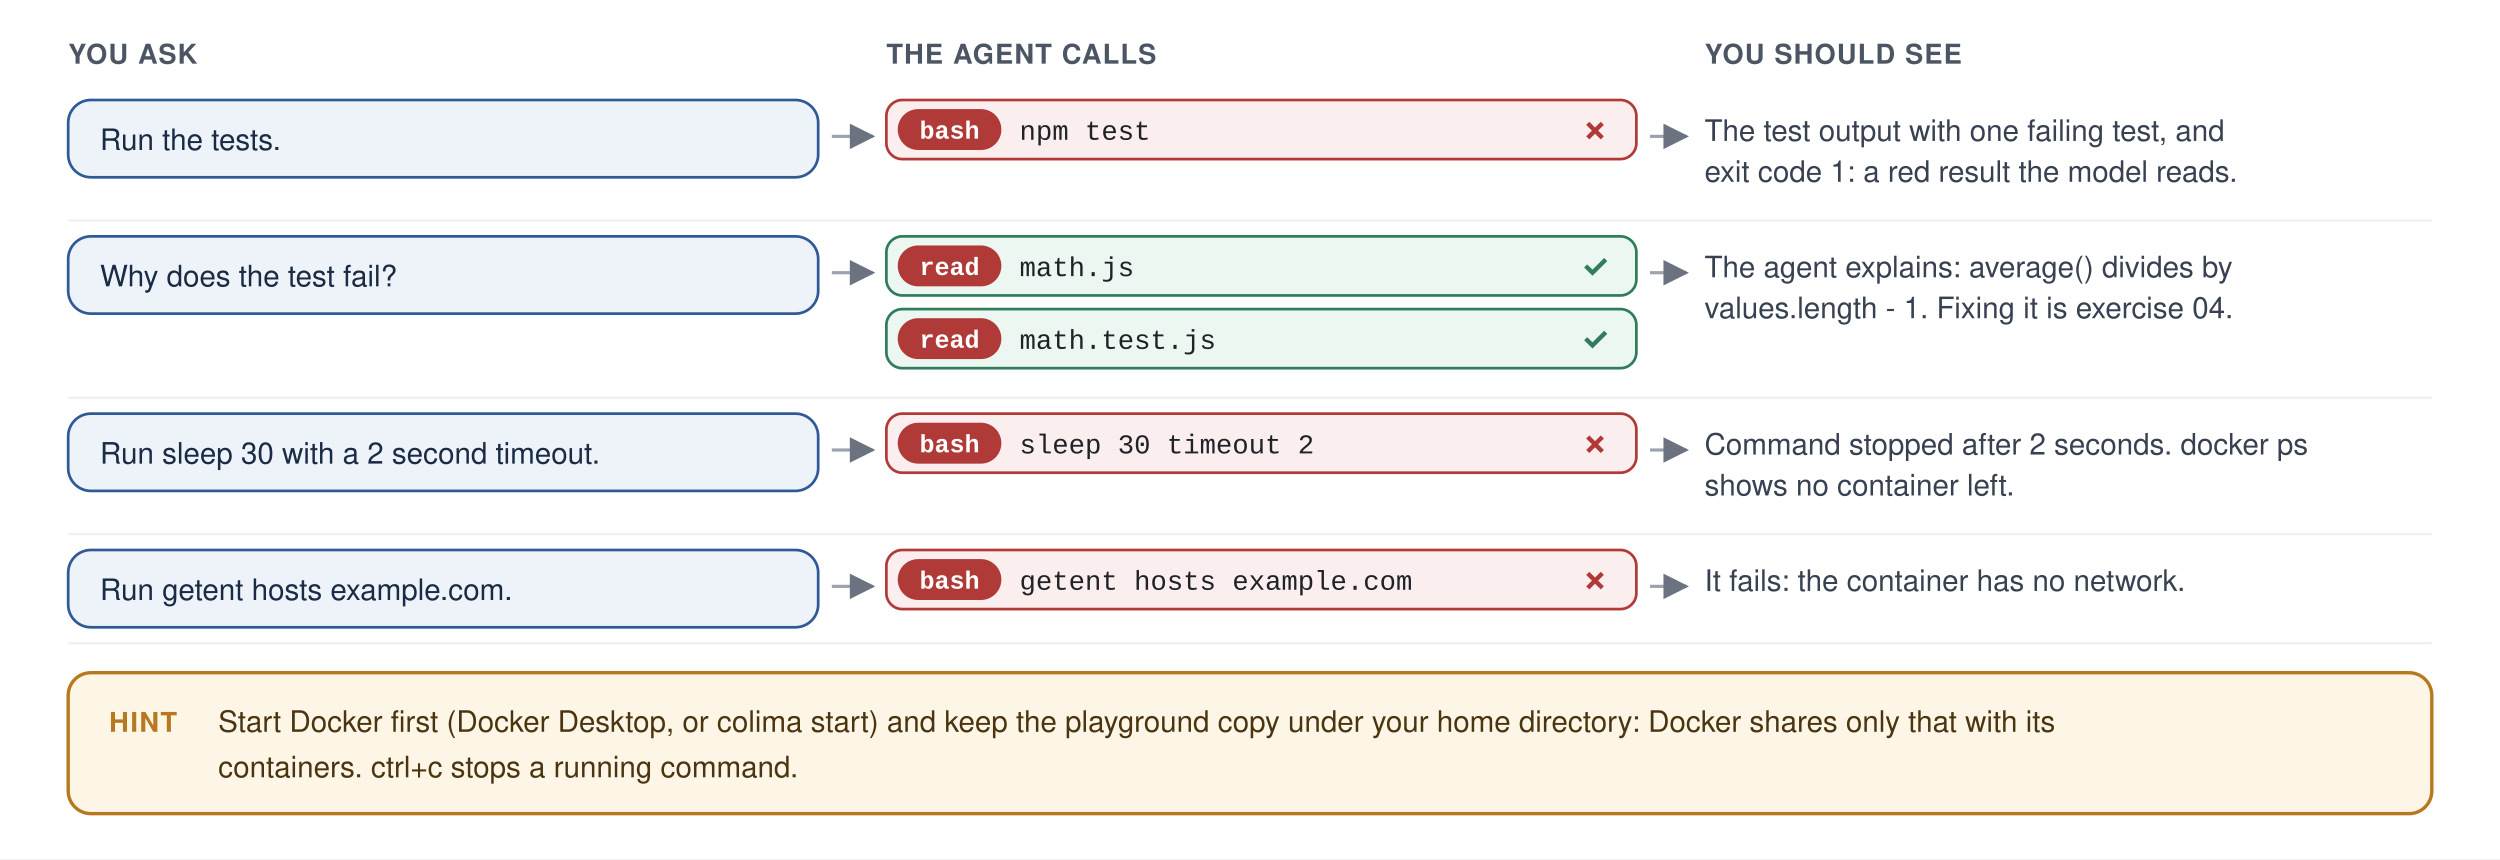
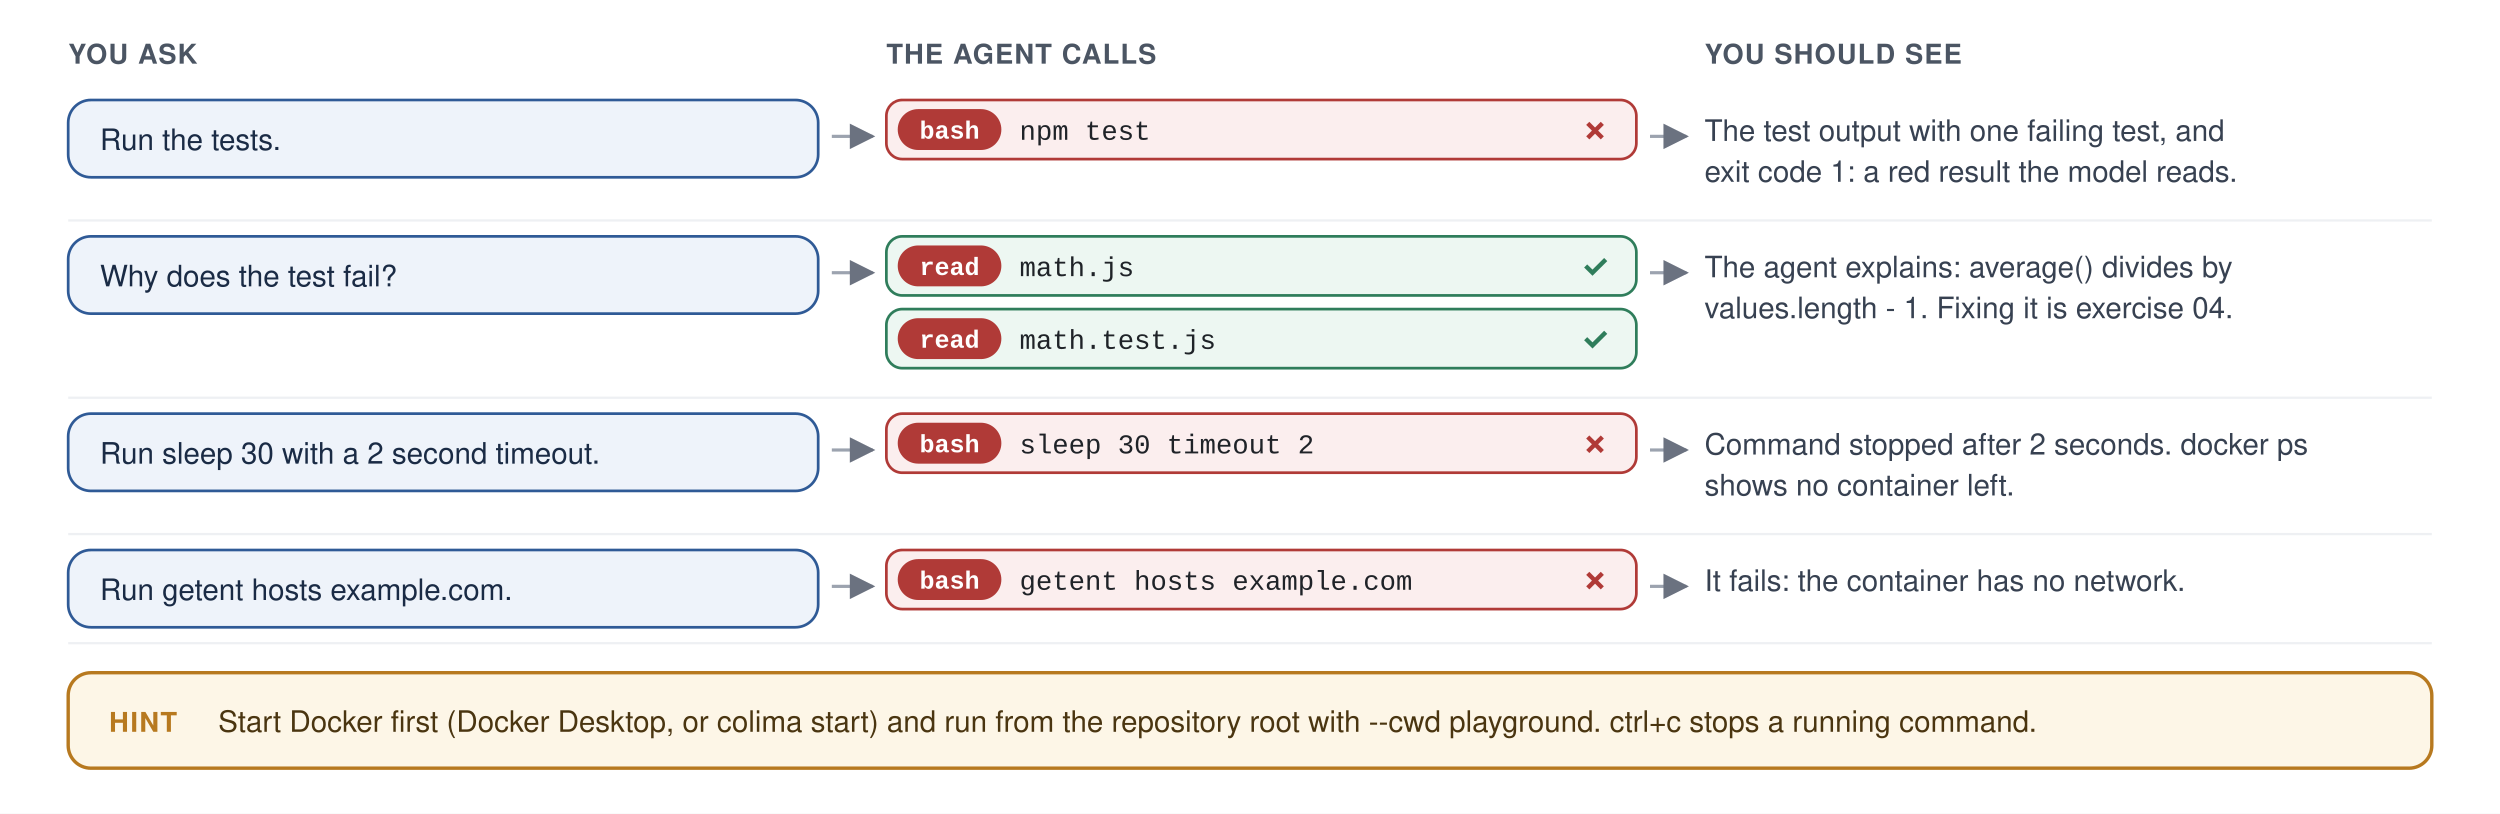
- <svg xmlns="http://www.w3.org/2000/svg" width="1100" height="378" viewBox="0 0 1100 378" font-family="-apple-system, 'Segoe UI', Helvetica, Arial, sans-serif" font-size="14">
+ <svg xmlns="http://www.w3.org/2000/svg" width="1100" height="358" viewBox="0 0 1100 358" font-family="-apple-system, 'Segoe UI', Helvetica, Arial, sans-serif" font-size="14">
  <defs>
    <marker id="arrow" viewBox="0 0 10 10" refX="9" refY="5" markerWidth="8" markerHeight="8" orient="auto-start-reverse">
      <path d="M 0 0 L 10 5 L 0 10 z" fill="#6b7280" />
    </marker>
  </defs>
  <rect width="100%" height="100%" fill="#ffffff" />
  <text x="30" y="28" fill="#4b5563" font-size="12" font-weight="700" letter-spacing="0.5">YOU ASK</text>
  <text x="390" y="28" fill="#4b5563" font-size="12" font-weight="700" letter-spacing="0.5">THE AGENT CALLS</text>
  <text x="750" y="28" fill="#4b5563" font-size="12" font-weight="700" letter-spacing="0.5">YOU SHOULD SEE</text>
  <rect x="30" y="44" width="330" height="34" rx="10" fill="#eef3fa" stroke="#2f5a96" stroke-width="1.2" />
  <text x="44" y="66" fill="#1a2b45" font-size="13" font-weight="400" text-anchor="start">Run the tests.</text>
  <rect x="390" y="44" width="330" height="26" rx="7" fill="#fbeeee" stroke="#b03a37" stroke-width="1.2" />
  <rect x="395" y="48" width="45.6" height="18" rx="9" fill="#b03a37" />
  <text x="417.8" y="61" fill="#fff" font-size="11" font-weight="700" text-anchor="middle" font-family="ui-monospace, SFMono-Regular, Menlo, Consolas, 'Liberation Mono', monospace">bash</text>
  <text x="448.6" y="61.5" fill="#1f2328" font-size="12" font-family="ui-monospace, SFMono-Regular, Menlo, Consolas, 'Liberation Mono', monospace">npm test</text>
  <text x="708" y="62" fill="#b03a37" font-size="14" font-weight="700" text-anchor="end">✗</text>
  <text x="750" y="62" fill="#374151" font-size="13" font-weight="400" text-anchor="start">The test output with one failing test, and</text>
  <text x="750" y="80" fill="#374151" font-size="13" font-weight="400" text-anchor="start">exit code 1: a red result the model reads.</text>
  <line x1="366" y1="60" x2="384" y2="60" stroke="#9ca3af" stroke-width="1.4" marker-end="url(#arrow)" />
  <line x1="726" y1="60" x2="742" y2="60" stroke="#9ca3af" stroke-width="1.4" marker-end="url(#arrow)" />
  <line x1="30" y1="97" x2="1070" y2="97" stroke="#eef0f3" />
  <rect x="30" y="104" width="330" height="34" rx="10" fill="#eef3fa" stroke="#2f5a96" stroke-width="1.2" />
  <text x="44" y="126" fill="#1a2b45" font-size="13" font-weight="400" text-anchor="start">Why does the test fail?</text>
  <rect x="390" y="104" width="330" height="26" rx="7" fill="#edf7f2" stroke="#2f7d5b" stroke-width="1.2" />
  <rect x="395" y="108" width="45.6" height="18" rx="9" fill="#b03a37" />
  <text x="417.8" y="121" fill="#fff" font-size="11" font-weight="700" text-anchor="middle" font-family="ui-monospace, SFMono-Regular, Menlo, Consolas, 'Liberation Mono', monospace">read</text>
  <text x="448.6" y="121.5" fill="#1f2328" font-size="12" font-family="ui-monospace, SFMono-Regular, Menlo, Consolas, 'Liberation Mono', monospace">math.js</text>
  <text x="708" y="122" fill="#2f7d5b" font-size="14" font-weight="700" text-anchor="end">✓</text>
  <rect x="390" y="136" width="330" height="26" rx="7" fill="#edf7f2" stroke="#2f7d5b" stroke-width="1.2" />
  <rect x="395" y="140" width="45.6" height="18" rx="9" fill="#b03a37" />
  <text x="417.8" y="153" fill="#fff" font-size="11" font-weight="700" text-anchor="middle" font-family="ui-monospace, SFMono-Regular, Menlo, Consolas, 'Liberation Mono', monospace">read</text>
  <text x="448.6" y="153.5" fill="#1f2328" font-size="12" font-family="ui-monospace, SFMono-Regular, Menlo, Consolas, 'Liberation Mono', monospace">math.test.js</text>
  <text x="708" y="154" fill="#2f7d5b" font-size="14" font-weight="700" text-anchor="end">✓</text>
  <text x="750" y="122" fill="#374151" font-size="13" font-weight="400" text-anchor="start">The agent explains: average() divides by</text>
  <text x="750" y="140" fill="#374151" font-size="13" font-weight="400" text-anchor="start">values.length - 1. Fixing it is exercise 04.</text>
  <line x1="366" y1="120" x2="384" y2="120" stroke="#9ca3af" stroke-width="1.4" marker-end="url(#arrow)" />
  <line x1="726" y1="120" x2="742" y2="120" stroke="#9ca3af" stroke-width="1.4" marker-end="url(#arrow)" />
  <line x1="30" y1="175" x2="1070" y2="175" stroke="#eef0f3" />
  <rect x="30" y="182" width="330" height="34" rx="10" fill="#eef3fa" stroke="#2f5a96" stroke-width="1.2" />
  <text x="44" y="204" fill="#1a2b45" font-size="13" font-weight="400" text-anchor="start">Run sleep 30 with a 2 second timeout.</text>
  <rect x="390" y="182" width="330" height="26" rx="7" fill="#fbeeee" stroke="#b03a37" stroke-width="1.2" />
  <rect x="395" y="186" width="45.6" height="18" rx="9" fill="#b03a37" />
  <text x="417.8" y="199" fill="#fff" font-size="11" font-weight="700" text-anchor="middle" font-family="ui-monospace, SFMono-Regular, Menlo, Consolas, 'Liberation Mono', monospace">bash</text>
  <text x="448.6" y="199.5" fill="#1f2328" font-size="12" font-family="ui-monospace, SFMono-Regular, Menlo, Consolas, 'Liberation Mono', monospace">sleep 30  timeout 2</text>
  <text x="708" y="200" fill="#b03a37" font-size="14" font-weight="700" text-anchor="end">✗</text>
  <text x="750" y="200" fill="#374151" font-size="13" font-weight="400" text-anchor="start">Command stopped after 2 seconds. docker ps</text>
  <text x="750" y="218" fill="#374151" font-size="13" font-weight="400" text-anchor="start">shows no container left.</text>
  <line x1="366" y1="198" x2="384" y2="198" stroke="#9ca3af" stroke-width="1.4" marker-end="url(#arrow)" />
  <line x1="726" y1="198" x2="742" y2="198" stroke="#9ca3af" stroke-width="1.4" marker-end="url(#arrow)" />
  <line x1="30" y1="235" x2="1070" y2="235" stroke="#eef0f3" />
  <rect x="30" y="242" width="330" height="34" rx="10" fill="#eef3fa" stroke="#2f5a96" stroke-width="1.2" />
  <text x="44" y="264" fill="#1a2b45" font-size="13" font-weight="400" text-anchor="start">Run getent hosts example.com.</text>
  <rect x="390" y="242" width="330" height="26" rx="7" fill="#fbeeee" stroke="#b03a37" stroke-width="1.2" />
  <rect x="395" y="246" width="45.6" height="18" rx="9" fill="#b03a37" />
  <text x="417.8" y="259" fill="#fff" font-size="11" font-weight="700" text-anchor="middle" font-family="ui-monospace, SFMono-Regular, Menlo, Consolas, 'Liberation Mono', monospace">bash</text>
  <text x="448.6" y="259.5" fill="#1f2328" font-size="12" font-family="ui-monospace, SFMono-Regular, Menlo, Consolas, 'Liberation Mono', monospace">getent hosts example.com</text>
  <text x="708" y="260" fill="#b03a37" font-size="14" font-weight="700" text-anchor="end">✗</text>
  <text x="750" y="260" fill="#374151" font-size="13" font-weight="400" text-anchor="start">It fails: the container has no network.</text>
  <line x1="366" y1="258" x2="384" y2="258" stroke="#9ca3af" stroke-width="1.4" marker-end="url(#arrow)" />
  <line x1="726" y1="258" x2="742" y2="258" stroke="#9ca3af" stroke-width="1.4" marker-end="url(#arrow)" />
  <line x1="30" y1="283" x2="1070" y2="283" stroke="#eef0f3" />
-   <rect x="30" y="296" width="1040" height="62" rx="10" fill="#fdf6e7" stroke="#b7791f" stroke-width="1.5" />
+   <rect x="30" y="296" width="1040" height="42" rx="10" fill="#fdf6e7" stroke="#b7791f" stroke-width="1.5" />
  <text x="48" y="322" fill="#b7791f" font-size="12" font-weight="700" letter-spacing="0.6">HINT</text>
-   <text x="96" y="322" fill="#4a3510" font-size="13" font-weight="400" text-anchor="start">Start Docker first (Docker Desktop, or colima start) and keep the playground copy under your home directory: Docker shares only that with its</text>
-   <text x="96" y="342" fill="#4a3510" font-size="13" font-weight="400" text-anchor="start">containers. ctrl+c stops a running command.</text>
+   <text x="96" y="322" fill="#4a3510" font-size="13" font-weight="400" text-anchor="start">Start Docker first (Docker Desktop, or colima start) and run from the repository root with --cwd playground. ctrl+c stops a running command.</text>
</svg>
